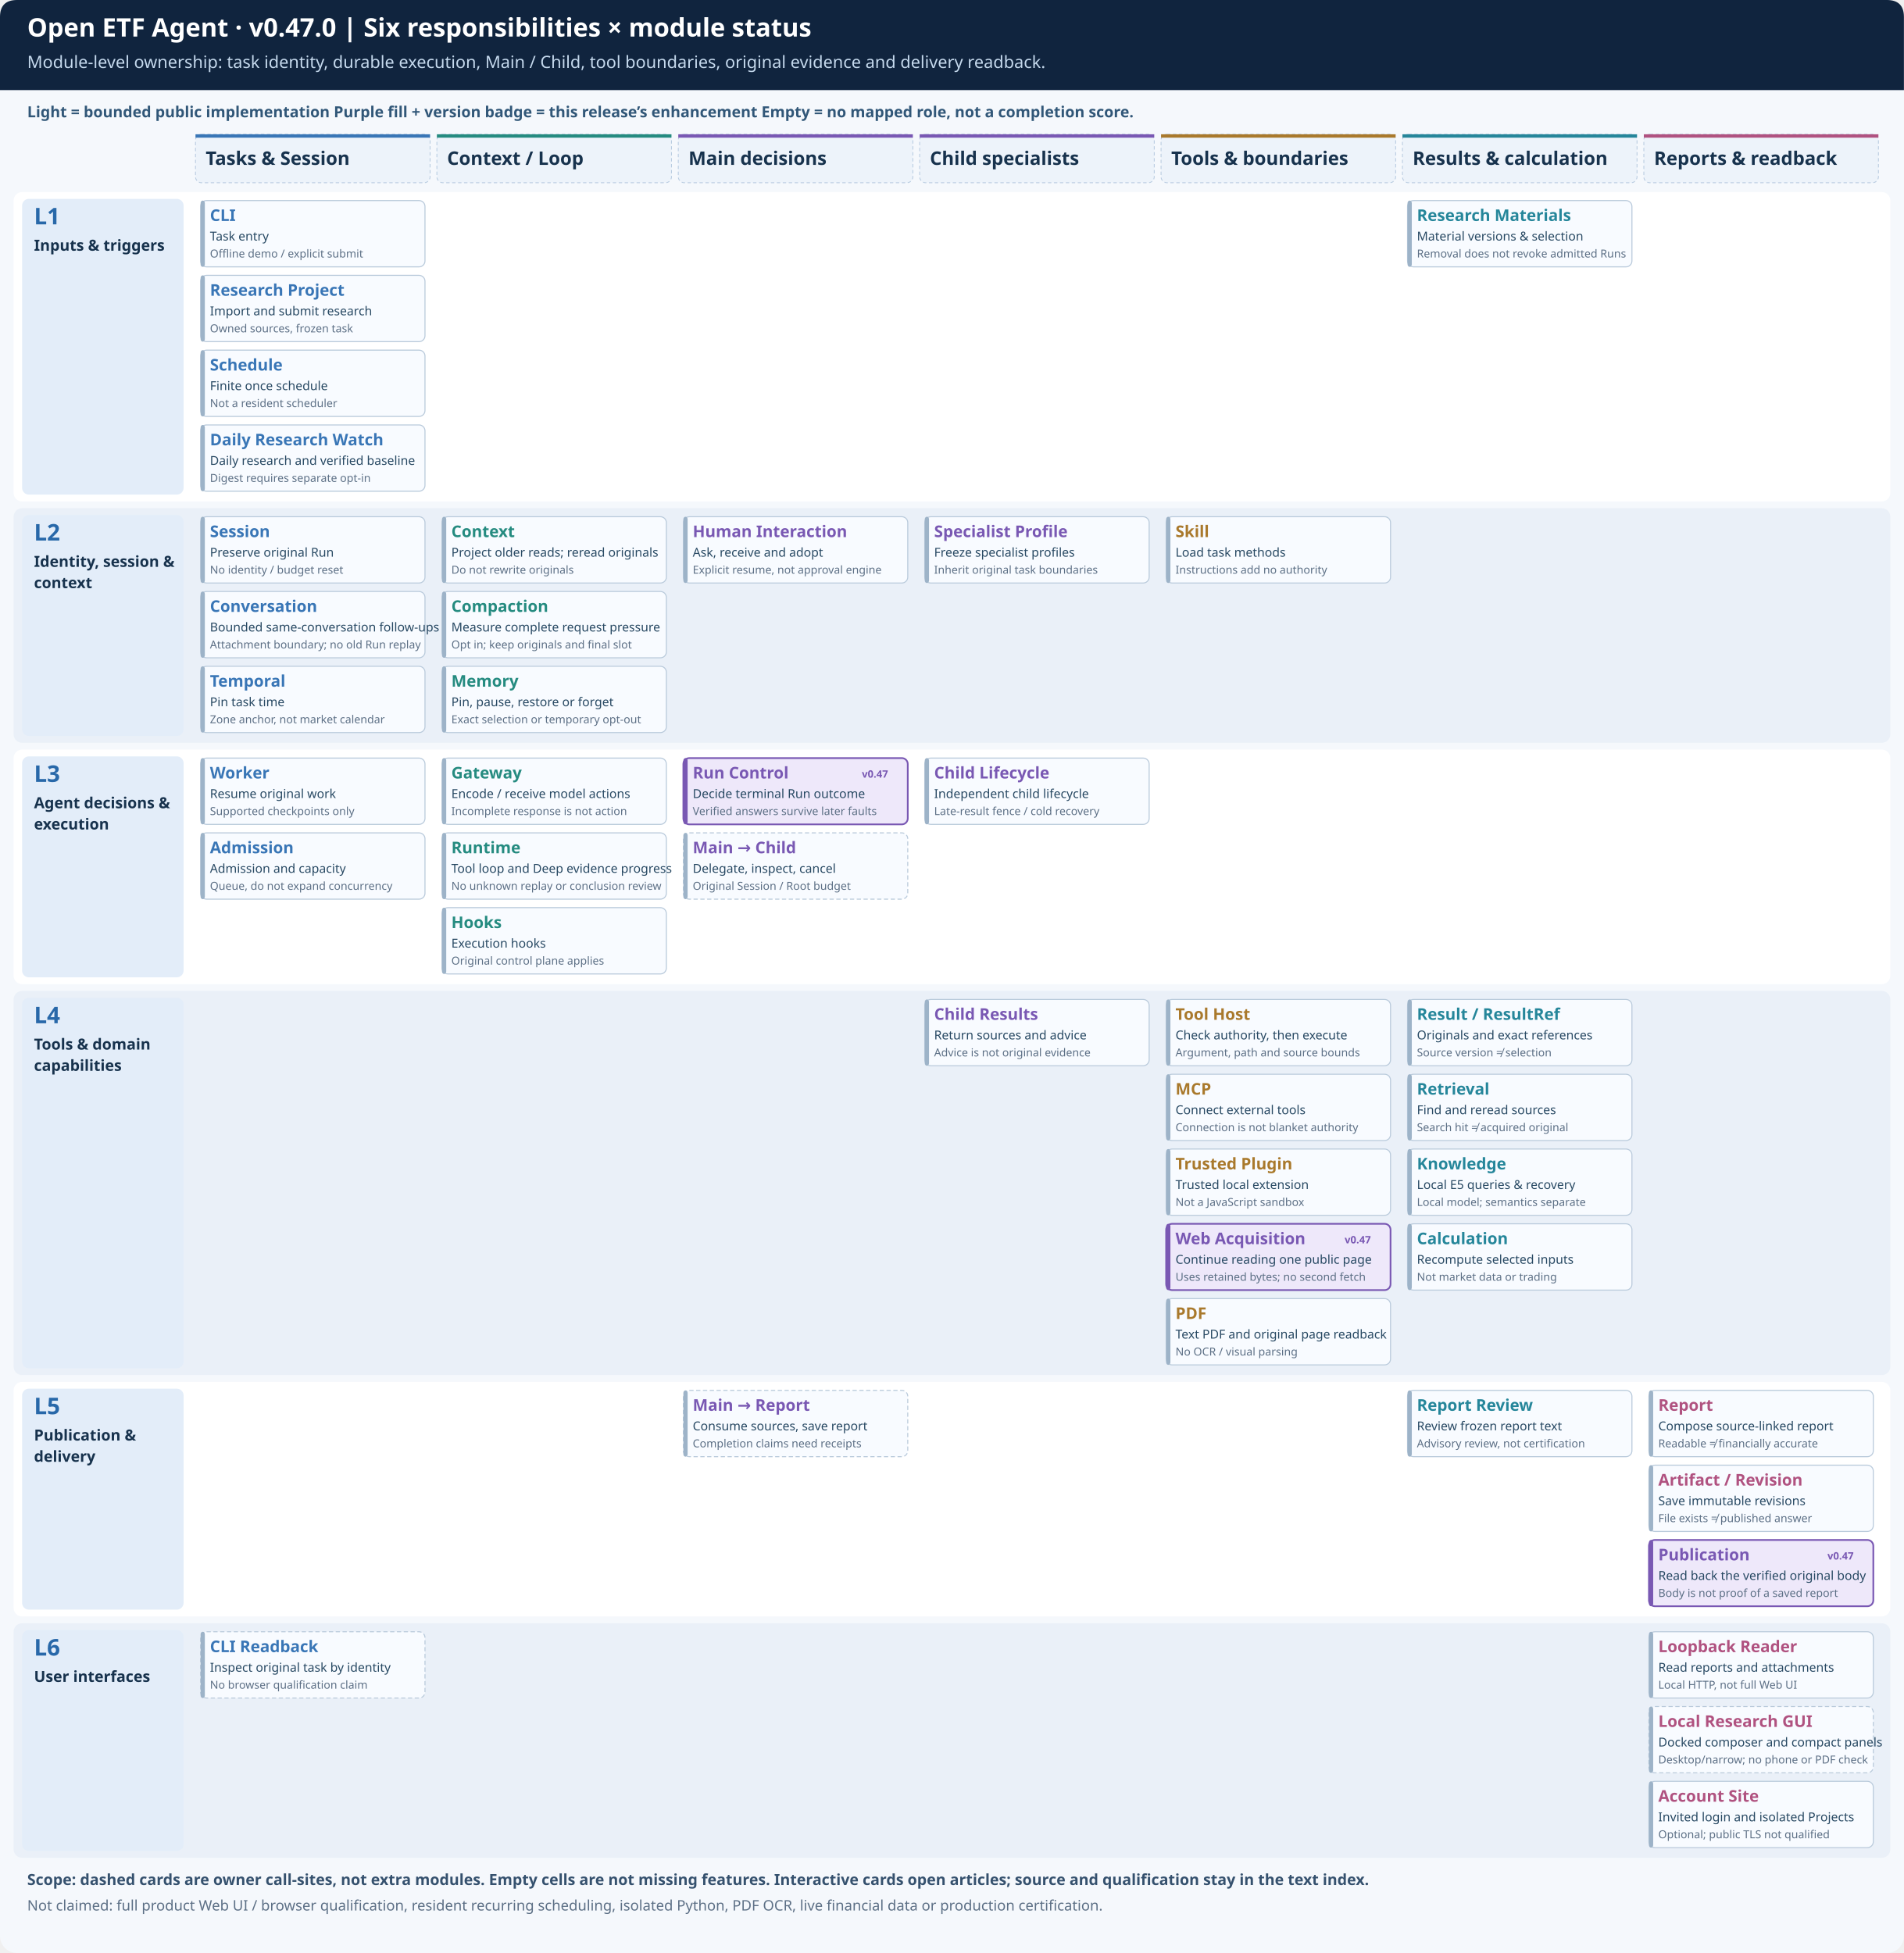
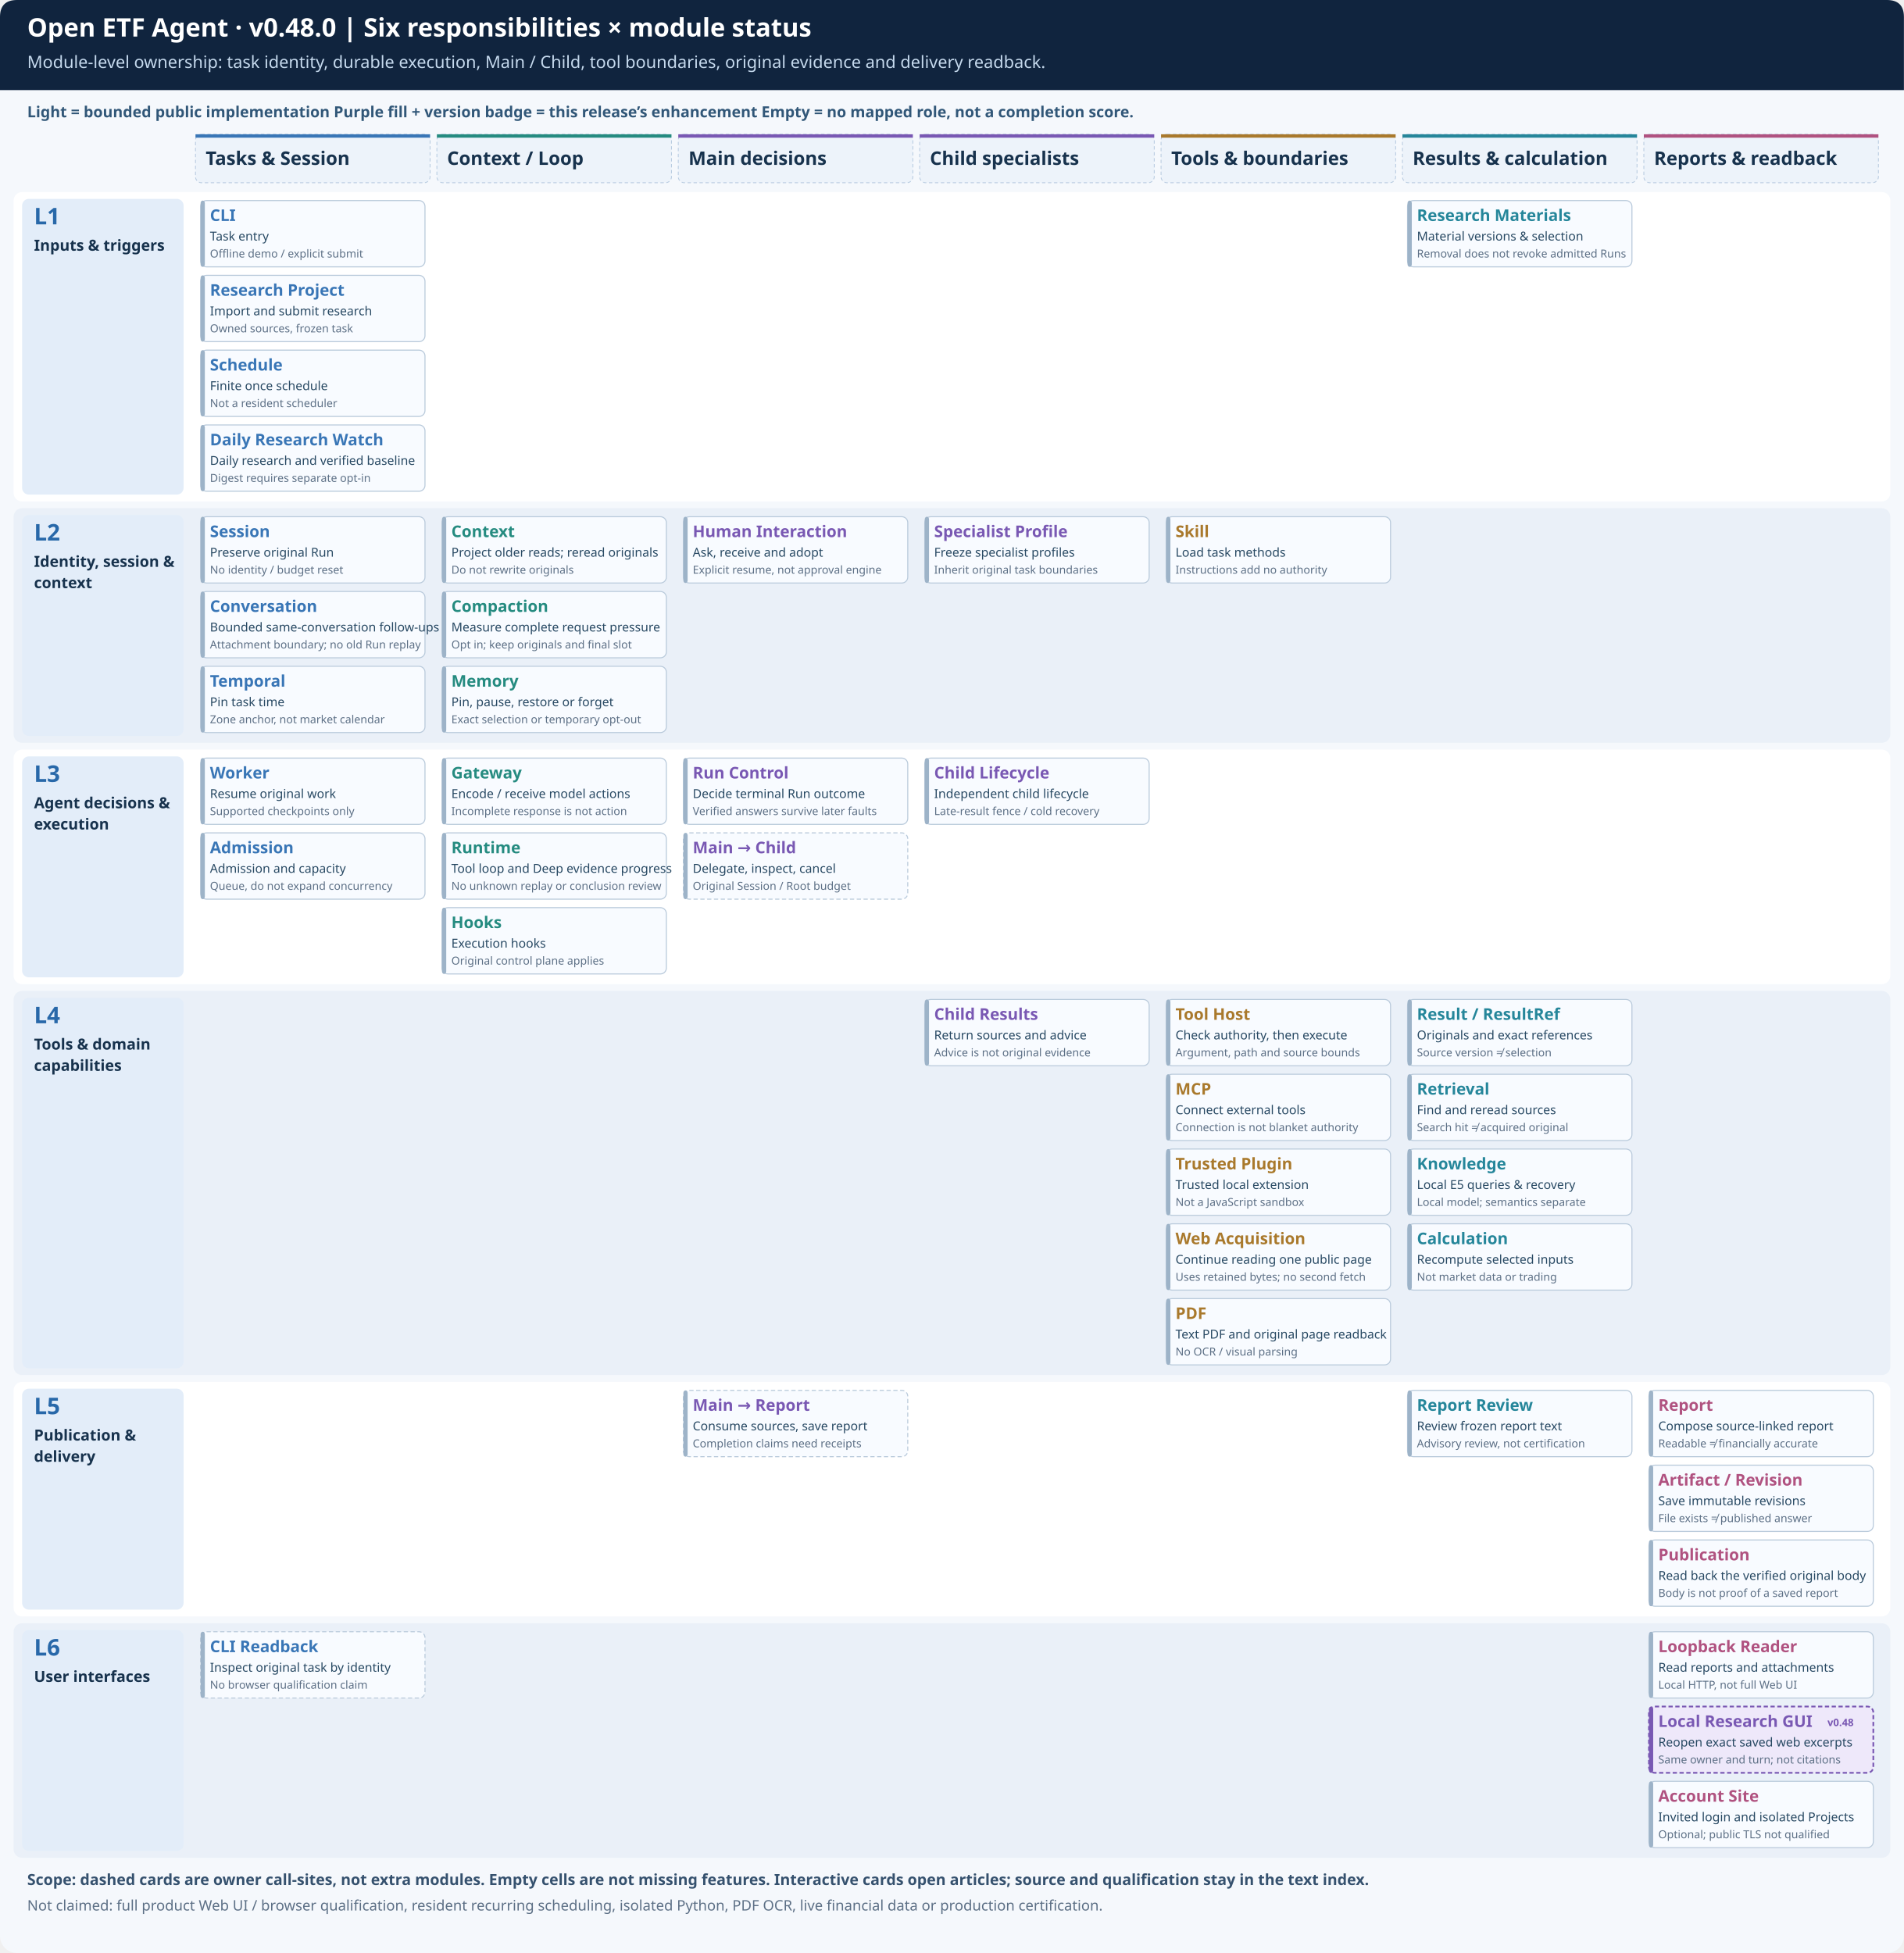
<svg xmlns="http://www.w3.org/2000/svg" width="2240" height="2298" viewBox="0 0 2240 2298" role="img" aria-labelledby="title desc">
  <rect width="2240" height="2298" rx="20" fill="#f5f8fc" />
  <path d="M20 0h2200q20 0 20 20v86H0V20Q0 0 20 0" fill="#10243e" />
  <g font-family="system-ui, sans-serif">
-     <text x="32" y="43" font-size="30" fill="#fff" font-weight="700">Open ETF Agent · v0.47.0 | Six responsibilities × module status</text>
+     <text x="32" y="43" font-size="30" fill="#fff" font-weight="700">Open ETF Agent · v0.48.0 | Six responsibilities × module status</text>
    <text x="32" y="80" font-size="20" fill="#c5d9ed" font-weight="400">Module-level ownership: task identity, durable execution, Main / Child, tool boundaries, original evidence and delivery readback.</text>
    <text x="32" y="138" font-size="18" fill="#315778" font-weight="600">Light = bounded public implementation   Purple fill + version badge = this release’s enhancement   Empty = no mapped role, not a completion score.</text>
    <rect x="230" y="158" width="276" height="57" rx="7" fill="#edf3fa" stroke="#b8cbe0" stroke-dasharray="4 3" />
    <rect x="230" y="158" width="276" height="4" fill="#3976b6" />
    <text x="242" y="194" font-size="22" fill="#17324d" font-weight="700">Tasks &amp; Session</text>
    <rect x="514" y="158" width="276" height="57" rx="7" fill="#edf3fa" stroke="#b8cbe0" stroke-dasharray="4 3" />
    <rect x="514" y="158" width="276" height="4" fill="#258b80" />
    <text x="526" y="194" font-size="22" fill="#17324d" font-weight="700">Context / Loop</text>
    <rect x="798" y="158" width="276" height="57" rx="7" fill="#edf3fa" stroke="#b8cbe0" stroke-dasharray="4 3" />
    <rect x="798" y="158" width="276" height="4" fill="#7958b3" />
    <text x="810" y="194" font-size="22" fill="#17324d" font-weight="700">Main decisions</text>
    <rect x="1082" y="158" width="276" height="57" rx="7" fill="#edf3fa" stroke="#b8cbe0" stroke-dasharray="4 3" />
    <rect x="1082" y="158" width="276" height="4" fill="#7958b3" />
    <text x="1094" y="194" font-size="22" fill="#17324d" font-weight="700">Child specialists</text>
    <rect x="1366" y="158" width="276" height="57" rx="7" fill="#edf3fa" stroke="#b8cbe0" stroke-dasharray="4 3" />
    <rect x="1366" y="158" width="276" height="4" fill="#a9792c" />
    <text x="1378" y="194" font-size="22" fill="#17324d" font-weight="700">Tools &amp; boundaries</text>
    <rect x="1650" y="158" width="276" height="57" rx="7" fill="#edf3fa" stroke="#b8cbe0" stroke-dasharray="4 3" />
    <rect x="1650" y="158" width="276" height="4" fill="#25869a" />
    <text x="1662" y="194" font-size="22" fill="#17324d" font-weight="700">Results &amp; calculation</text>
    <rect x="1934" y="158" width="276" height="57" rx="7" fill="#edf3fa" stroke="#b8cbe0" stroke-dasharray="4 3" />
    <rect x="1934" y="158" width="276" height="4" fill="#b05280" />
    <text x="1946" y="194" font-size="22" fill="#17324d" font-weight="700">Reports &amp; readback</text>
    <rect x="16" y="226" width="2208" height="364" rx="10" fill="#ffffff" />
    <rect x="26" y="234" width="190" height="348" rx="8" fill="#e3edf9" />
    <text x="40" y="264" font-size="27" fill="#2868a9" font-weight="700">L1</text>
    <text x="40" y="295" font-size="18" fill="#17324d" font-weight="700">Inputs &amp; triggers</text>
    <a href="https://hpoenixf.com/eff-agent-article/en/articles/agent-in-15-minutes" target="_blank" rel="noopener noreferrer">
      <rect x="236" y="236" width="264" height="78" rx="7" fill="#f8fbff" stroke="#b9cadb" stroke-width="1.2" />
      <rect x="236" y="236" width="5" height="78" rx="3" fill="#9db3c8" />
      <text x="247" y="260" font-size="19" fill="#3976b6" font-weight="700">CLI</text>
      <text x="247" y="283" font-size="14.5" fill="#284963" font-weight="500">Task entry</text>
      <text x="247" y="303" font-size="13" fill="#5c6f85" font-weight="400">Offline demo / explicit submit</text>
    </a>
    <a href="https://hpoenixf.com/eff-agent-article/en/articles/open-etf-agent-research-project-workshop" target="_blank" rel="noopener noreferrer">
      <rect x="236" y="324" width="264" height="78" rx="7" fill="#f8fbff" stroke="#b9cadb" stroke-width="1.2" />
      <rect x="236" y="324" width="5" height="78" rx="3" fill="#9db3c8" />
      <text x="247" y="348" font-size="19" fill="#3976b6" font-weight="700">Research Project</text>
      <text x="247" y="371" font-size="14.5" fill="#284963" font-weight="500">Import and submit research</text>
      <text x="247" y="391" font-size="13" fill="#5c6f85" font-weight="400">Owned sources, frozen task</text>
    </a>
    <a href="https://hpoenixf.com/eff-agent-article/en/articles/agent-autonomous-scheduled-research" target="_blank" rel="noopener noreferrer">
      <rect x="236" y="412" width="264" height="78" rx="7" fill="#f8fbff" stroke="#b9cadb" stroke-width="1.2" />
      <rect x="236" y="412" width="5" height="78" rx="3" fill="#9db3c8" />
      <text x="247" y="436" font-size="19" fill="#3976b6" font-weight="700">Schedule</text>
      <text x="247" y="459" font-size="14.5" fill="#284963" font-weight="500">Finite once schedule</text>
      <text x="247" y="479" font-size="13" fill="#5c6f85" font-weight="400">Not a resident scheduler</text>
    </a>
    <a href="https://hpoenixf.com/eff-agent-article/en/articles/agent-autonomous-scheduled-research" target="_blank" rel="noopener noreferrer">
      <rect x="236" y="500" width="264" height="78" rx="7" fill="#f8fbff" stroke="#b9cadb" stroke-width="1.2" />
      <rect x="236" y="500" width="5" height="78" rx="3" fill="#9db3c8" />
      <text x="247" y="524" font-size="19" fill="#3976b6" font-weight="700">Daily Research Watch</text>
      <text x="247" y="547" font-size="14.5" fill="#284963" font-weight="500">Daily research and verified baseline</text>
      <text x="247" y="567" font-size="13" fill="#5c6f85" font-weight="400">Digest requires separate opt-in</text>
    </a>
    <a href="https://hpoenixf.com/eff-agent-article/en/articles/agent-research-assets-identity-version-lifecycle" target="_blank" rel="noopener noreferrer">
      <rect x="1656" y="236" width="264" height="78" rx="7" fill="#f8fbff" stroke="#b9cadb" stroke-width="1.2" />
      <rect x="1656" y="236" width="5" height="78" rx="3" fill="#9db3c8" />
      <text x="1667" y="260" font-size="19" fill="#25869a" font-weight="700">Research Materials</text>
      <text x="1667" y="283" font-size="14.5" fill="#284963" font-weight="500">Material versions &amp; selection</text>
      <text x="1667" y="303" font-size="13" fill="#5c6f85" font-weight="400">Removal does not revoke admitted Runs</text>
    </a>
    <rect x="16" y="598" width="2208" height="276" rx="10" fill="#eaf0f8" />
    <rect x="26" y="606" width="190" height="260" rx="8" fill="#e3edf9" />
    <text x="40" y="636" font-size="27" fill="#2868a9" font-weight="700">L2</text>
    <text x="40" y="667" font-size="18" fill="#17324d" font-weight="700">Identity, session &amp;</text>
    <text x="40" y="692" font-size="18" fill="#17324d" font-weight="700">context</text>
    <a href="https://hpoenixf.com/eff-agent-article/en/articles/agent-task-session-run-worker-schedule" target="_blank" rel="noopener noreferrer">
      <rect x="236" y="608" width="264" height="78" rx="7" fill="#f8fbff" stroke="#b9cadb" stroke-width="1.2" />
      <rect x="236" y="608" width="5" height="78" rx="3" fill="#9db3c8" />
      <text x="247" y="632" font-size="19" fill="#3976b6" font-weight="700">Session</text>
      <text x="247" y="655" font-size="14.5" fill="#284963" font-weight="500">Preserve original Run</text>
      <text x="247" y="675" font-size="13" fill="#5c6f85" font-weight="400">No identity / budget reset</text>
    </a>
    <a href="https://hpoenixf.com/eff-agent-article/en/articles/agent-conversation-admission-task-continuation" target="_blank" rel="noopener noreferrer">
      <rect x="236" y="696" width="264" height="78" rx="7" fill="#f8fbff" stroke="#b9cadb" stroke-width="1.2" />
      <rect x="236" y="696" width="5" height="78" rx="3" fill="#9db3c8" />
      <text x="247" y="720" font-size="19" fill="#3976b6" font-weight="700">Conversation</text>
      <text x="247" y="743" font-size="14.5" fill="#284963" font-weight="500">Bounded same-conversation follow-ups</text>
      <text x="247" y="763" font-size="13" fill="#5c6f85" font-weight="400">Attachment boundary; no old Run replay</text>
    </a>
    <a href="https://hpoenixf.com/eff-agent-article/en/articles/agent-temporal-semantics-market-calendar" target="_blank" rel="noopener noreferrer">
      <rect x="236" y="784" width="264" height="78" rx="7" fill="#f8fbff" stroke="#b9cadb" stroke-width="1.2" />
      <rect x="236" y="784" width="5" height="78" rx="3" fill="#9db3c8" />
      <text x="247" y="808" font-size="19" fill="#3976b6" font-weight="700">Temporal</text>
      <text x="247" y="831" font-size="14.5" fill="#284963" font-weight="500">Pin task time</text>
      <text x="247" y="851" font-size="13" fill="#5c6f85" font-weight="400">Zone anchor, not market calendar</text>
    </a>
    <a href="https://hpoenixf.com/eff-agent-article/en/articles/agent-context-governance-actions" target="_blank" rel="noopener noreferrer">
      <rect x="520" y="608" width="264" height="78" rx="7" fill="#f8fbff" stroke="#b9cadb" stroke-width="1.2" />
      <rect x="520" y="608" width="5" height="78" rx="3" fill="#9db3c8" />
      <text x="531" y="632" font-size="19" fill="#258b80" font-weight="700">Context</text>
      <text x="531" y="655" font-size="14.5" fill="#284963" font-weight="500">Project older reads; reread originals</text>
      <text x="531" y="675" font-size="13" fill="#5c6f85" font-weight="400">Do not rewrite originals</text>
    </a>
    <a href="https://hpoenixf.com/eff-agent-article/en/articles/agent-main-run-context-compaction" target="_blank" rel="noopener noreferrer">
      <rect x="520" y="696" width="264" height="78" rx="7" fill="#f8fbff" stroke="#b9cadb" stroke-width="1.2" />
      <rect x="520" y="696" width="5" height="78" rx="3" fill="#9db3c8" />
      <text x="531" y="720" font-size="19" fill="#258b80" font-weight="700">Compaction</text>
      <text x="531" y="743" font-size="14.5" fill="#284963" font-weight="500">Measure complete request pressure</text>
      <text x="531" y="763" font-size="13" fill="#5c6f85" font-weight="400">Opt in; keep originals and final slot</text>
    </a>
    <a href="https://hpoenixf.com/eff-agent-article/en/articles/026-agent-memory-forget-durable-effects" target="_blank" rel="noopener noreferrer">
      <rect x="520" y="784" width="264" height="78" rx="7" fill="#f8fbff" stroke="#b9cadb" stroke-width="1.2" />
      <rect x="520" y="784" width="5" height="78" rx="3" fill="#9db3c8" />
      <text x="531" y="808" font-size="19" fill="#258b80" font-weight="700">Memory</text>
      <text x="531" y="831" font-size="14.5" fill="#284963" font-weight="500">Pin, pause, restore or forget</text>
      <text x="531" y="851" font-size="13" fill="#5c6f85" font-weight="400">Exact selection or temporary opt-out</text>
    </a>
    <a href="https://hpoenixf.com/eff-agent-article/en/articles/agent-durable-human-interaction-response-adoption" target="_blank" rel="noopener noreferrer">
      <rect x="804" y="608" width="264" height="78" rx="7" fill="#f8fbff" stroke="#b9cadb" stroke-width="1.2" />
      <rect x="804" y="608" width="5" height="78" rx="3" fill="#9db3c8" />
      <text x="815" y="632" font-size="19" fill="#7958b3" font-weight="700">Human Interaction</text>
      <text x="815" y="655" font-size="14.5" fill="#284963" font-weight="500">Ask, receive and adopt</text>
      <text x="815" y="675" font-size="13" fill="#5c6f85" font-weight="400">Explicit resume, not approval engine</text>
    </a>
    <a href="https://hpoenixf.com/eff-agent-article/en/articles/agent-custom-expert-from-prompt-to-recovery" target="_blank" rel="noopener noreferrer">
      <rect x="1088" y="608" width="264" height="78" rx="7" fill="#f8fbff" stroke="#b9cadb" stroke-width="1.2" />
      <rect x="1088" y="608" width="5" height="78" rx="3" fill="#9db3c8" />
      <text x="1099" y="632" font-size="19" fill="#7958b3" font-weight="700">Specialist Profile</text>
      <text x="1099" y="655" font-size="14.5" fill="#284963" font-weight="500">Freeze specialist profiles</text>
      <text x="1099" y="675" font-size="13" fill="#5c6f85" font-weight="400">Inherit original task boundaries</text>
    </a>
    <a href="https://hpoenixf.com/eff-agent-article/en/articles/agent-skill-from-markdown-to-callable-research" target="_blank" rel="noopener noreferrer">
      <rect x="1372" y="608" width="264" height="78" rx="7" fill="#f8fbff" stroke="#b9cadb" stroke-width="1.2" />
      <rect x="1372" y="608" width="5" height="78" rx="3" fill="#9db3c8" />
      <text x="1383" y="632" font-size="19" fill="#a9792c" font-weight="700">Skill</text>
      <text x="1383" y="655" font-size="14.5" fill="#284963" font-weight="500">Load task methods</text>
      <text x="1383" y="675" font-size="13" fill="#5c6f85" font-weight="400">Instructions add no authority</text>
    </a>
    <rect x="16" y="882" width="2208" height="276" rx="10" fill="#ffffff" />
    <rect x="26" y="890" width="190" height="260" rx="8" fill="#e3edf9" />
    <text x="40" y="920" font-size="27" fill="#2868a9" font-weight="700">L3</text>
    <text x="40" y="951" font-size="18" fill="#17324d" font-weight="700">Agent decisions &amp;</text>
    <text x="40" y="976" font-size="18" fill="#17324d" font-weight="700">execution</text>
    <a href="https://hpoenixf.com/eff-agent-article/en/articles/open-etf-agent-v010-system-design" target="_blank" rel="noopener noreferrer">
      <rect x="236" y="892" width="264" height="78" rx="7" fill="#f8fbff" stroke="#b9cadb" stroke-width="1.2" />
      <rect x="236" y="892" width="5" height="78" rx="3" fill="#9db3c8" />
      <text x="247" y="916" font-size="19" fill="#3976b6" font-weight="700">Worker</text>
      <text x="247" y="939" font-size="14.5" fill="#284963" font-weight="500">Resume original work</text>
      <text x="247" y="959" font-size="13" fill="#5c6f85" font-weight="400">Supported checkpoints only</text>
    </a>
    <a href="https://hpoenixf.com/eff-agent-article/en/articles/agent-provider-admission-capacity-lease" target="_blank" rel="noopener noreferrer">
      <rect x="236" y="980" width="264" height="78" rx="7" fill="#f8fbff" stroke="#b9cadb" stroke-width="1.2" />
      <rect x="236" y="980" width="5" height="78" rx="3" fill="#9db3c8" />
      <text x="247" y="1004" font-size="19" fill="#3976b6" font-weight="700">Admission</text>
      <text x="247" y="1027" font-size="14.5" fill="#284963" font-weight="500">Admission and capacity</text>
      <text x="247" y="1047" font-size="13" fill="#5c6f85" font-weight="400">Queue, do not expand concurrency</text>
    </a>
    <a href="https://hpoenixf.com/eff-agent-article/en/articles/agent-provider-architecture-and-admission" target="_blank" rel="noopener noreferrer">
      <rect x="520" y="892" width="264" height="78" rx="7" fill="#f8fbff" stroke="#b9cadb" stroke-width="1.2" />
      <rect x="520" y="892" width="5" height="78" rx="3" fill="#9db3c8" />
      <text x="531" y="916" font-size="19" fill="#258b80" font-weight="700">Gateway</text>
      <text x="531" y="939" font-size="14.5" fill="#284963" font-weight="500">Encode / receive model actions</text>
      <text x="531" y="959" font-size="13" fill="#5c6f85" font-weight="400">Incomplete response is not action</text>
    </a>
    <a href="https://hpoenixf.com/eff-agent-article/en/articles/etf-agent-model-harness-research-loop" target="_blank" rel="noopener noreferrer">
      <rect x="520" y="980" width="264" height="78" rx="7" fill="#f8fbff" stroke="#b9cadb" stroke-width="1.2" />
      <rect x="520" y="980" width="5" height="78" rx="3" fill="#9db3c8" />
      <text x="531" y="1004" font-size="19" fill="#258b80" font-weight="700">Runtime</text>
      <text x="531" y="1027" font-size="14.5" fill="#284963" font-weight="500">Tool loop and Deep evidence progress</text>
      <text x="531" y="1047" font-size="13" fill="#5c6f85" font-weight="400">No unknown replay or conclusion review</text>
    </a>
    <a href="https://hpoenixf.com/eff-agent-article/en/articles/agent-multi-ecosystem-hook-execution" target="_blank" rel="noopener noreferrer">
      <rect x="520" y="1068" width="264" height="78" rx="7" fill="#f8fbff" stroke="#b9cadb" stroke-width="1.2" />
      <rect x="520" y="1068" width="5" height="78" rx="3" fill="#9db3c8" />
      <text x="531" y="1092" font-size="19" fill="#258b80" font-weight="700">Hooks</text>
      <text x="531" y="1115" font-size="14.5" fill="#284963" font-weight="500">Execution hooks</text>
      <text x="531" y="1135" font-size="13" fill="#5c6f85" font-weight="400">Original control plane applies</text>
    </a>
    <a href="https://hpoenixf.com/eff-agent-article/en/articles/agent-veto-authority-and-run-termination" target="_blank" rel="noopener noreferrer">
-       <rect x="804" y="892" width="264" height="78" rx="7" fill="#eee8fa" stroke="#7958b3" stroke-width="2" />
-       <rect x="804" y="892" width="5" height="78" rx="3" fill="#7958b3" />
+       <rect x="804" y="892" width="264" height="78" rx="7" fill="#f8fbff" stroke="#b9cadb" stroke-width="1.2" />
+       <rect x="804" y="892" width="5" height="78" rx="3" fill="#9db3c8" />
      <text x="815" y="916" font-size="19" fill="#7958b3" font-weight="700">Run Control</text>
      <text x="815" y="939" font-size="14.5" fill="#284963" font-weight="500">Decide terminal Run outcome</text>
      <text x="815" y="959" font-size="13" fill="#5c6f85" font-weight="400">Verified answers survive later faults</text>
-       <text x="1014" y="915" font-size="12" fill="#7958b3" font-weight="700">v0.47</text>
    </a>
    <a href="https://hpoenixf.com/eff-agent-article/en/articles/agent-subagent-context-specialization" target="_blank" rel="noopener noreferrer">
      <rect x="804" y="980" width="264" height="78" rx="7" fill="#f8fbff" stroke="#b9cadb" stroke-width="1.2" stroke-dasharray="5 3" />
      <rect x="804" y="980" width="5" height="78" rx="3" fill="#9db3c8" />
      <text x="815" y="1004" font-size="19" fill="#7958b3" font-weight="700">Main → Child</text>
      <text x="815" y="1027" font-size="14.5" fill="#284963" font-weight="500">Delegate, inspect, cancel</text>
      <text x="815" y="1047" font-size="13" fill="#5c6f85" font-weight="400">Original Session / Root budget</text>
    </a>
    <a href="https://hpoenixf.com/eff-agent-article/en/articles/agent-subagent-context-specialization" target="_blank" rel="noopener noreferrer">
      <rect x="1088" y="892" width="264" height="78" rx="7" fill="#f8fbff" stroke="#b9cadb" stroke-width="1.2" />
      <rect x="1088" y="892" width="5" height="78" rx="3" fill="#9db3c8" />
      <text x="1099" y="916" font-size="19" fill="#7958b3" font-weight="700">Child Lifecycle</text>
      <text x="1099" y="939" font-size="14.5" fill="#284963" font-weight="500">Independent child lifecycle</text>
      <text x="1099" y="959" font-size="13" fill="#5c6f85" font-weight="400">Late-result fence / cold recovery</text>
    </a>
    <rect x="16" y="1166" width="2208" height="452" rx="10" fill="#eaf0f8" />
    <rect x="26" y="1174" width="190" height="436" rx="8" fill="#e3edf9" />
    <text x="40" y="1204" font-size="27" fill="#2868a9" font-weight="700">L4</text>
    <text x="40" y="1235" font-size="18" fill="#17324d" font-weight="700">Tools &amp; domain</text>
    <text x="40" y="1260" font-size="18" fill="#17324d" font-weight="700">capabilities</text>
    <a href="https://hpoenixf.com/eff-agent-article/en/articles/agent-subagent-contribution-evidence" target="_blank" rel="noopener noreferrer">
      <rect x="1088" y="1176" width="264" height="78" rx="7" fill="#f8fbff" stroke="#b9cadb" stroke-width="1.2" />
      <rect x="1088" y="1176" width="5" height="78" rx="3" fill="#9db3c8" />
      <text x="1099" y="1200" font-size="19" fill="#7958b3" font-weight="700">Child Results</text>
      <text x="1099" y="1223" font-size="14.5" fill="#284963" font-weight="500">Return sources and advice</text>
      <text x="1099" y="1243" font-size="13" fill="#5c6f85" font-weight="400">Advice is not original evidence</text>
    </a>
    <a href="https://hpoenixf.com/eff-agent-article/en/articles/agent-tool-lifecycle-and-model-input" target="_blank" rel="noopener noreferrer">
      <rect x="1372" y="1176" width="264" height="78" rx="7" fill="#f8fbff" stroke="#b9cadb" stroke-width="1.2" />
      <rect x="1372" y="1176" width="5" height="78" rx="3" fill="#9db3c8" />
      <text x="1383" y="1200" font-size="19" fill="#a9792c" font-weight="700">Tool Host</text>
      <text x="1383" y="1223" font-size="14.5" fill="#284963" font-weight="500">Check authority, then execute</text>
      <text x="1383" y="1243" font-size="13" fill="#5c6f85" font-weight="400">Argument, path and source bounds</text>
    </a>
    <a href="https://hpoenixf.com/eff-agent-article/en/articles/mcp-host-from-discovery-to-consumption" target="_blank" rel="noopener noreferrer">
      <rect x="1372" y="1264" width="264" height="78" rx="7" fill="#f8fbff" stroke="#b9cadb" stroke-width="1.2" />
      <rect x="1372" y="1264" width="5" height="78" rx="3" fill="#9db3c8" />
      <text x="1383" y="1288" font-size="19" fill="#a9792c" font-weight="700">MCP</text>
      <text x="1383" y="1311" font-size="14.5" fill="#284963" font-weight="500">Connect external tools</text>
      <text x="1383" y="1331" font-size="13" fill="#5c6f85" font-weight="400">Connection is not blanket authority</text>
    </a>
    <a href="https://hpoenixf.com/eff-agent-article/en/articles/020-agent-extension-host-smartphone" target="_blank" rel="noopener noreferrer">
      <rect x="1372" y="1352" width="264" height="78" rx="7" fill="#f8fbff" stroke="#b9cadb" stroke-width="1.2" />
      <rect x="1372" y="1352" width="5" height="78" rx="3" fill="#9db3c8" />
      <text x="1383" y="1376" font-size="19" fill="#a9792c" font-weight="700">Trusted Plugin</text>
      <text x="1383" y="1399" font-size="14.5" fill="#284963" font-weight="500">Trusted local extension</text>
      <text x="1383" y="1419" font-size="13" fill="#5c6f85" font-weight="400">Not a JavaScript sandbox</text>
    </a>
    <a href="https://hpoenixf.com/eff-agent-article/en/articles/021-agent-web-research-from-search-to-deep-reading" target="_blank" rel="noopener noreferrer">
-       <rect x="1372" y="1440" width="264" height="78" rx="7" fill="#eee8fa" stroke="#7958b3" stroke-width="2" />
-       <rect x="1372" y="1440" width="5" height="78" rx="3" fill="#7958b3" />
-       <text x="1383" y="1464" font-size="19" fill="#7958b3" font-weight="700">Web Acquisition</text>
+       <rect x="1372" y="1440" width="264" height="78" rx="7" fill="#f8fbff" stroke="#b9cadb" stroke-width="1.2" />
+       <rect x="1372" y="1440" width="5" height="78" rx="3" fill="#9db3c8" />
+       <text x="1383" y="1464" font-size="19" fill="#a9792c" font-weight="700">Web Acquisition</text>
      <text x="1383" y="1487" font-size="14.5" fill="#284963" font-weight="500">Continue reading one public page</text>
      <text x="1383" y="1507" font-size="13" fill="#5c6f85" font-weight="400">Uses retained bytes; no second fetch</text>
-       <text x="1582" y="1463" font-size="12" fill="#7958b3" font-weight="700">v0.47</text>
    </a>
    <a href="https://hpoenixf.com/eff-agent-article/en/articles/024-agent-pdf-from-text-to-evidence" target="_blank" rel="noopener noreferrer">
      <rect x="1372" y="1528" width="264" height="78" rx="7" fill="#f8fbff" stroke="#b9cadb" stroke-width="1.2" />
      <rect x="1372" y="1528" width="5" height="78" rx="3" fill="#9db3c8" />
      <text x="1383" y="1552" font-size="19" fill="#a9792c" font-weight="700">PDF</text>
      <text x="1383" y="1575" font-size="14.5" fill="#284963" font-weight="500">Text PDF and original page readback</text>
      <text x="1383" y="1595" font-size="13" fill="#5c6f85" font-weight="400">No OCR / visual parsing</text>
    </a>
    <a href="https://hpoenixf.com/eff-agent-article/en/articles/tool-results-outside-model-context" target="_blank" rel="noopener noreferrer">
      <rect x="1656" y="1176" width="264" height="78" rx="7" fill="#f8fbff" stroke="#b9cadb" stroke-width="1.2" />
      <rect x="1656" y="1176" width="5" height="78" rx="3" fill="#9db3c8" />
      <text x="1667" y="1200" font-size="19" fill="#25869a" font-weight="700">Result / ResultRef</text>
      <text x="1667" y="1223" font-size="14.5" fill="#284963" font-weight="500">Originals and exact references</text>
      <text x="1667" y="1243" font-size="13" fill="#5c6f85" font-weight="400">Source version ≠ selection</text>
    </a>
    <a href="https://hpoenixf.com/eff-agent-article/en/articles/agent-knowledge-retrieval-end-to-end" target="_blank" rel="noopener noreferrer">
      <rect x="1656" y="1264" width="264" height="78" rx="7" fill="#f8fbff" stroke="#b9cadb" stroke-width="1.2" />
      <rect x="1656" y="1264" width="5" height="78" rx="3" fill="#9db3c8" />
      <text x="1667" y="1288" font-size="19" fill="#25869a" font-weight="700">Retrieval</text>
      <text x="1667" y="1311" font-size="14.5" fill="#284963" font-weight="500">Find and reread sources</text>
      <text x="1667" y="1331" font-size="13" fill="#5c6f85" font-weight="400">Search hit ≠ acquired original</text>
    </a>
    <a href="https://hpoenixf.com/eff-agent-article/en/articles/agent-knowledge-retrieval-end-to-end" target="_blank" rel="noopener noreferrer">
      <rect x="1656" y="1352" width="264" height="78" rx="7" fill="#f8fbff" stroke="#b9cadb" stroke-width="1.2" />
      <rect x="1656" y="1352" width="5" height="78" rx="3" fill="#9db3c8" />
      <text x="1667" y="1376" font-size="19" fill="#25869a" font-weight="700">Knowledge</text>
      <text x="1667" y="1399" font-size="14.5" fill="#284963" font-weight="500">Local E5 queries &amp; recovery</text>
      <text x="1667" y="1419" font-size="13" fill="#5c6f85" font-weight="400">Local model; semantics separate</text>
    </a>
    <a href="https://hpoenixf.com/eff-agent-article/en/articles/open-etf-agent-v010-system-design" target="_blank" rel="noopener noreferrer">
      <rect x="1656" y="1440" width="264" height="78" rx="7" fill="#f8fbff" stroke="#b9cadb" stroke-width="1.2" />
      <rect x="1656" y="1440" width="5" height="78" rx="3" fill="#9db3c8" />
      <text x="1667" y="1464" font-size="19" fill="#25869a" font-weight="700">Calculation</text>
      <text x="1667" y="1487" font-size="14.5" fill="#284963" font-weight="500">Recompute selected inputs</text>
      <text x="1667" y="1507" font-size="13" fill="#5c6f85" font-weight="400">Not market data or trading</text>
    </a>
    <rect x="16" y="1626" width="2208" height="276" rx="10" fill="#ffffff" />
    <rect x="26" y="1634" width="190" height="260" rx="8" fill="#e3edf9" />
    <text x="40" y="1664" font-size="27" fill="#2868a9" font-weight="700">L5</text>
    <text x="40" y="1695" font-size="18" fill="#17324d" font-weight="700">Publication &amp;</text>
    <text x="40" y="1720" font-size="18" fill="#17324d" font-weight="700">delivery</text>
    <a href="https://hpoenixf.com/eff-agent-article/en/articles/open-etf-agent-v01-first-readable-report" target="_blank" rel="noopener noreferrer">
      <rect x="804" y="1636" width="264" height="78" rx="7" fill="#f8fbff" stroke="#b9cadb" stroke-width="1.2" stroke-dasharray="5 3" />
      <rect x="804" y="1636" width="5" height="78" rx="3" fill="#9db3c8" />
      <text x="815" y="1660" font-size="19" fill="#7958b3" font-weight="700">Main → Report</text>
      <text x="815" y="1683" font-size="14.5" fill="#284963" font-weight="500">Consume sources, save report</text>
      <text x="815" y="1703" font-size="13" fill="#5c6f85" font-weight="400">Completion claims need receipts</text>
    </a>
    <a href="https://hpoenixf.com/eff-agent-article/en/articles/open-etf-agent-report-review-workshop" target="_blank" rel="noopener noreferrer">
      <rect x="1656" y="1636" width="264" height="78" rx="7" fill="#f8fbff" stroke="#b9cadb" stroke-width="1.2" />
      <rect x="1656" y="1636" width="5" height="78" rx="3" fill="#9db3c8" />
      <text x="1667" y="1660" font-size="19" fill="#25869a" font-weight="700">Report Review</text>
      <text x="1667" y="1683" font-size="14.5" fill="#284963" font-weight="500">Review frozen report text</text>
      <text x="1667" y="1703" font-size="13" fill="#5c6f85" font-weight="400">Advisory review, not certification</text>
    </a>
    <a href="https://hpoenixf.com/eff-agent-article/en/articles/open-etf-agent-v01-first-readable-report" target="_blank" rel="noopener noreferrer">
      <rect x="1940" y="1636" width="264" height="78" rx="7" fill="#f8fbff" stroke="#b9cadb" stroke-width="1.2" />
      <rect x="1940" y="1636" width="5" height="78" rx="3" fill="#9db3c8" />
      <text x="1951" y="1660" font-size="19" fill="#b05280" font-weight="700">Report</text>
      <text x="1951" y="1683" font-size="14.5" fill="#284963" font-weight="500">Compose source-linked report</text>
      <text x="1951" y="1703" font-size="13" fill="#5c6f85" font-weight="400">Readable ≠ financially accurate</text>
    </a>
    <a href="https://hpoenixf.com/eff-agent-article/en/articles/agent-artifact-version-access-sharing" target="_blank" rel="noopener noreferrer">
      <rect x="1940" y="1724" width="264" height="78" rx="7" fill="#f8fbff" stroke="#b9cadb" stroke-width="1.2" />
      <rect x="1940" y="1724" width="5" height="78" rx="3" fill="#9db3c8" />
      <text x="1951" y="1748" font-size="19" fill="#b05280" font-weight="700">Artifact / Revision</text>
      <text x="1951" y="1771" font-size="14.5" fill="#284963" font-weight="500">Save immutable revisions</text>
      <text x="1951" y="1791" font-size="13" fill="#5c6f85" font-weight="400">File exists ≠ published answer</text>
    </a>
    <a href="https://hpoenixf.com/eff-agent-article/en/articles/019-agent-answer-publication" target="_blank" rel="noopener noreferrer">
-       <rect x="1940" y="1812" width="264" height="78" rx="7" fill="#eee8fa" stroke="#7958b3" stroke-width="2" />
-       <rect x="1940" y="1812" width="5" height="78" rx="3" fill="#7958b3" />
-       <text x="1951" y="1836" font-size="19" fill="#7958b3" font-weight="700">Publication</text>
+       <rect x="1940" y="1812" width="264" height="78" rx="7" fill="#f8fbff" stroke="#b9cadb" stroke-width="1.2" />
+       <rect x="1940" y="1812" width="5" height="78" rx="3" fill="#9db3c8" />
+       <text x="1951" y="1836" font-size="19" fill="#b05280" font-weight="700">Publication</text>
      <text x="1951" y="1859" font-size="14.5" fill="#284963" font-weight="500">Read back the verified original body</text>
      <text x="1951" y="1879" font-size="13" fill="#5c6f85" font-weight="400">Body is not proof of a saved report</text>
-       <text x="2150" y="1835" font-size="12" fill="#7958b3" font-weight="700">v0.47</text>
    </a>
    <rect x="16" y="1910" width="2208" height="276" rx="10" fill="#eaf0f8" />
    <rect x="26" y="1918" width="190" height="260" rx="8" fill="#e3edf9" />
    <text x="40" y="1948" font-size="27" fill="#2868a9" font-weight="700">L6</text>
    <text x="40" y="1979" font-size="18" fill="#17324d" font-weight="700">User interfaces</text>
    <a href="https://hpoenixf.com/eff-agent-article/en/articles/open-etf-agent-v01-first-readable-report" target="_blank" rel="noopener noreferrer">
      <rect x="236" y="1920" width="264" height="78" rx="7" fill="#f8fbff" stroke="#b9cadb" stroke-width="1.2" stroke-dasharray="5 3" />
      <rect x="236" y="1920" width="5" height="78" rx="3" fill="#9db3c8" />
      <text x="247" y="1944" font-size="19" fill="#3976b6" font-weight="700">CLI Readback</text>
      <text x="247" y="1967" font-size="14.5" fill="#284963" font-weight="500">Inspect original task by identity</text>
      <text x="247" y="1987" font-size="13" fill="#5c6f85" font-weight="400">No browser qualification claim</text>
    </a>
    <a href="https://hpoenixf.com/eff-agent-article/en/articles/open-etf-agent-v010-system-design" target="_blank" rel="noopener noreferrer">
      <rect x="1940" y="1920" width="264" height="78" rx="7" fill="#f8fbff" stroke="#b9cadb" stroke-width="1.2" />
      <rect x="1940" y="1920" width="5" height="78" rx="3" fill="#9db3c8" />
      <text x="1951" y="1944" font-size="19" fill="#b05280" font-weight="700">Loopback Reader</text>
      <text x="1951" y="1967" font-size="14.5" fill="#284963" font-weight="500">Read reports and attachments</text>
      <text x="1951" y="1987" font-size="13" fill="#5c6f85" font-weight="400">Local HTTP, not full Web UI</text>
    </a>
    <a href="https://hpoenixf.com/eff-agent-article/en/articles/agent-conversation-admission-task-continuation" target="_blank" rel="noopener noreferrer">
-       <rect x="1940" y="2008" width="264" height="78" rx="7" fill="#f8fbff" stroke="#b9cadb" stroke-width="1.2" stroke-dasharray="5 3" />
-       <rect x="1940" y="2008" width="5" height="78" rx="3" fill="#9db3c8" />
-       <text x="1951" y="2032" font-size="19" fill="#b05280" font-weight="700">Local Research GUI</text>
-       <text x="1951" y="2055" font-size="14.5" fill="#284963" font-weight="500">Docked composer and compact panels</text>
-       <text x="1951" y="2075" font-size="13" fill="#5c6f85" font-weight="400">Desktop/narrow; no phone or PDF check</text>
+       <rect x="1940" y="2008" width="264" height="78" rx="7" fill="#eee8fa" stroke="#7958b3" stroke-width="2" stroke-dasharray="5 3" />
+       <rect x="1940" y="2008" width="5" height="78" rx="3" fill="#7958b3" />
+       <text x="1951" y="2032" font-size="19" fill="#7958b3" font-weight="700">Local Research GUI</text>
+       <text x="1951" y="2055" font-size="14.5" fill="#284963" font-weight="500">Reopen exact saved web excerpts</text>
+       <text x="1951" y="2075" font-size="13" fill="#5c6f85" font-weight="400">Same owner and turn; not citations</text>
+       <text x="2150" y="2031" font-size="12" fill="#7958b3" font-weight="700">v0.48</text>
    </a>
    <a href="https://hpoenixf.com/eff-agent-article/en/articles/open-etf-agent-v010-system-design" target="_blank" rel="noopener noreferrer">
      <rect x="1940" y="2096" width="264" height="78" rx="7" fill="#f8fbff" stroke="#b9cadb" stroke-width="1.2" />
      <rect x="1940" y="2096" width="5" height="78" rx="3" fill="#9db3c8" />
      <text x="1951" y="2120" font-size="19" fill="#b05280" font-weight="700">Account Site</text>
      <text x="1951" y="2143" font-size="14.5" fill="#284963" font-weight="500">Invited login and isolated Projects</text>
      <text x="1951" y="2163" font-size="13" fill="#5c6f85" font-weight="400">Optional; public TLS not qualified</text>
    </a>
    <text x="32" y="2218" font-size="18" fill="#35516e" font-weight="600">Scope: dashed cards are owner call-sites, not extra modules. Empty cells are not missing features. Interactive cards open articles; source and qualification stay in the text index.</text>
    <text x="32" y="2248" font-size="17" fill="#5c6f85" font-weight="400">Not claimed: full product Web UI / browser qualification, resident recurring scheduling, isolated Python, PDF OCR, live financial data or production certification.</text>
  </g>
</svg>
